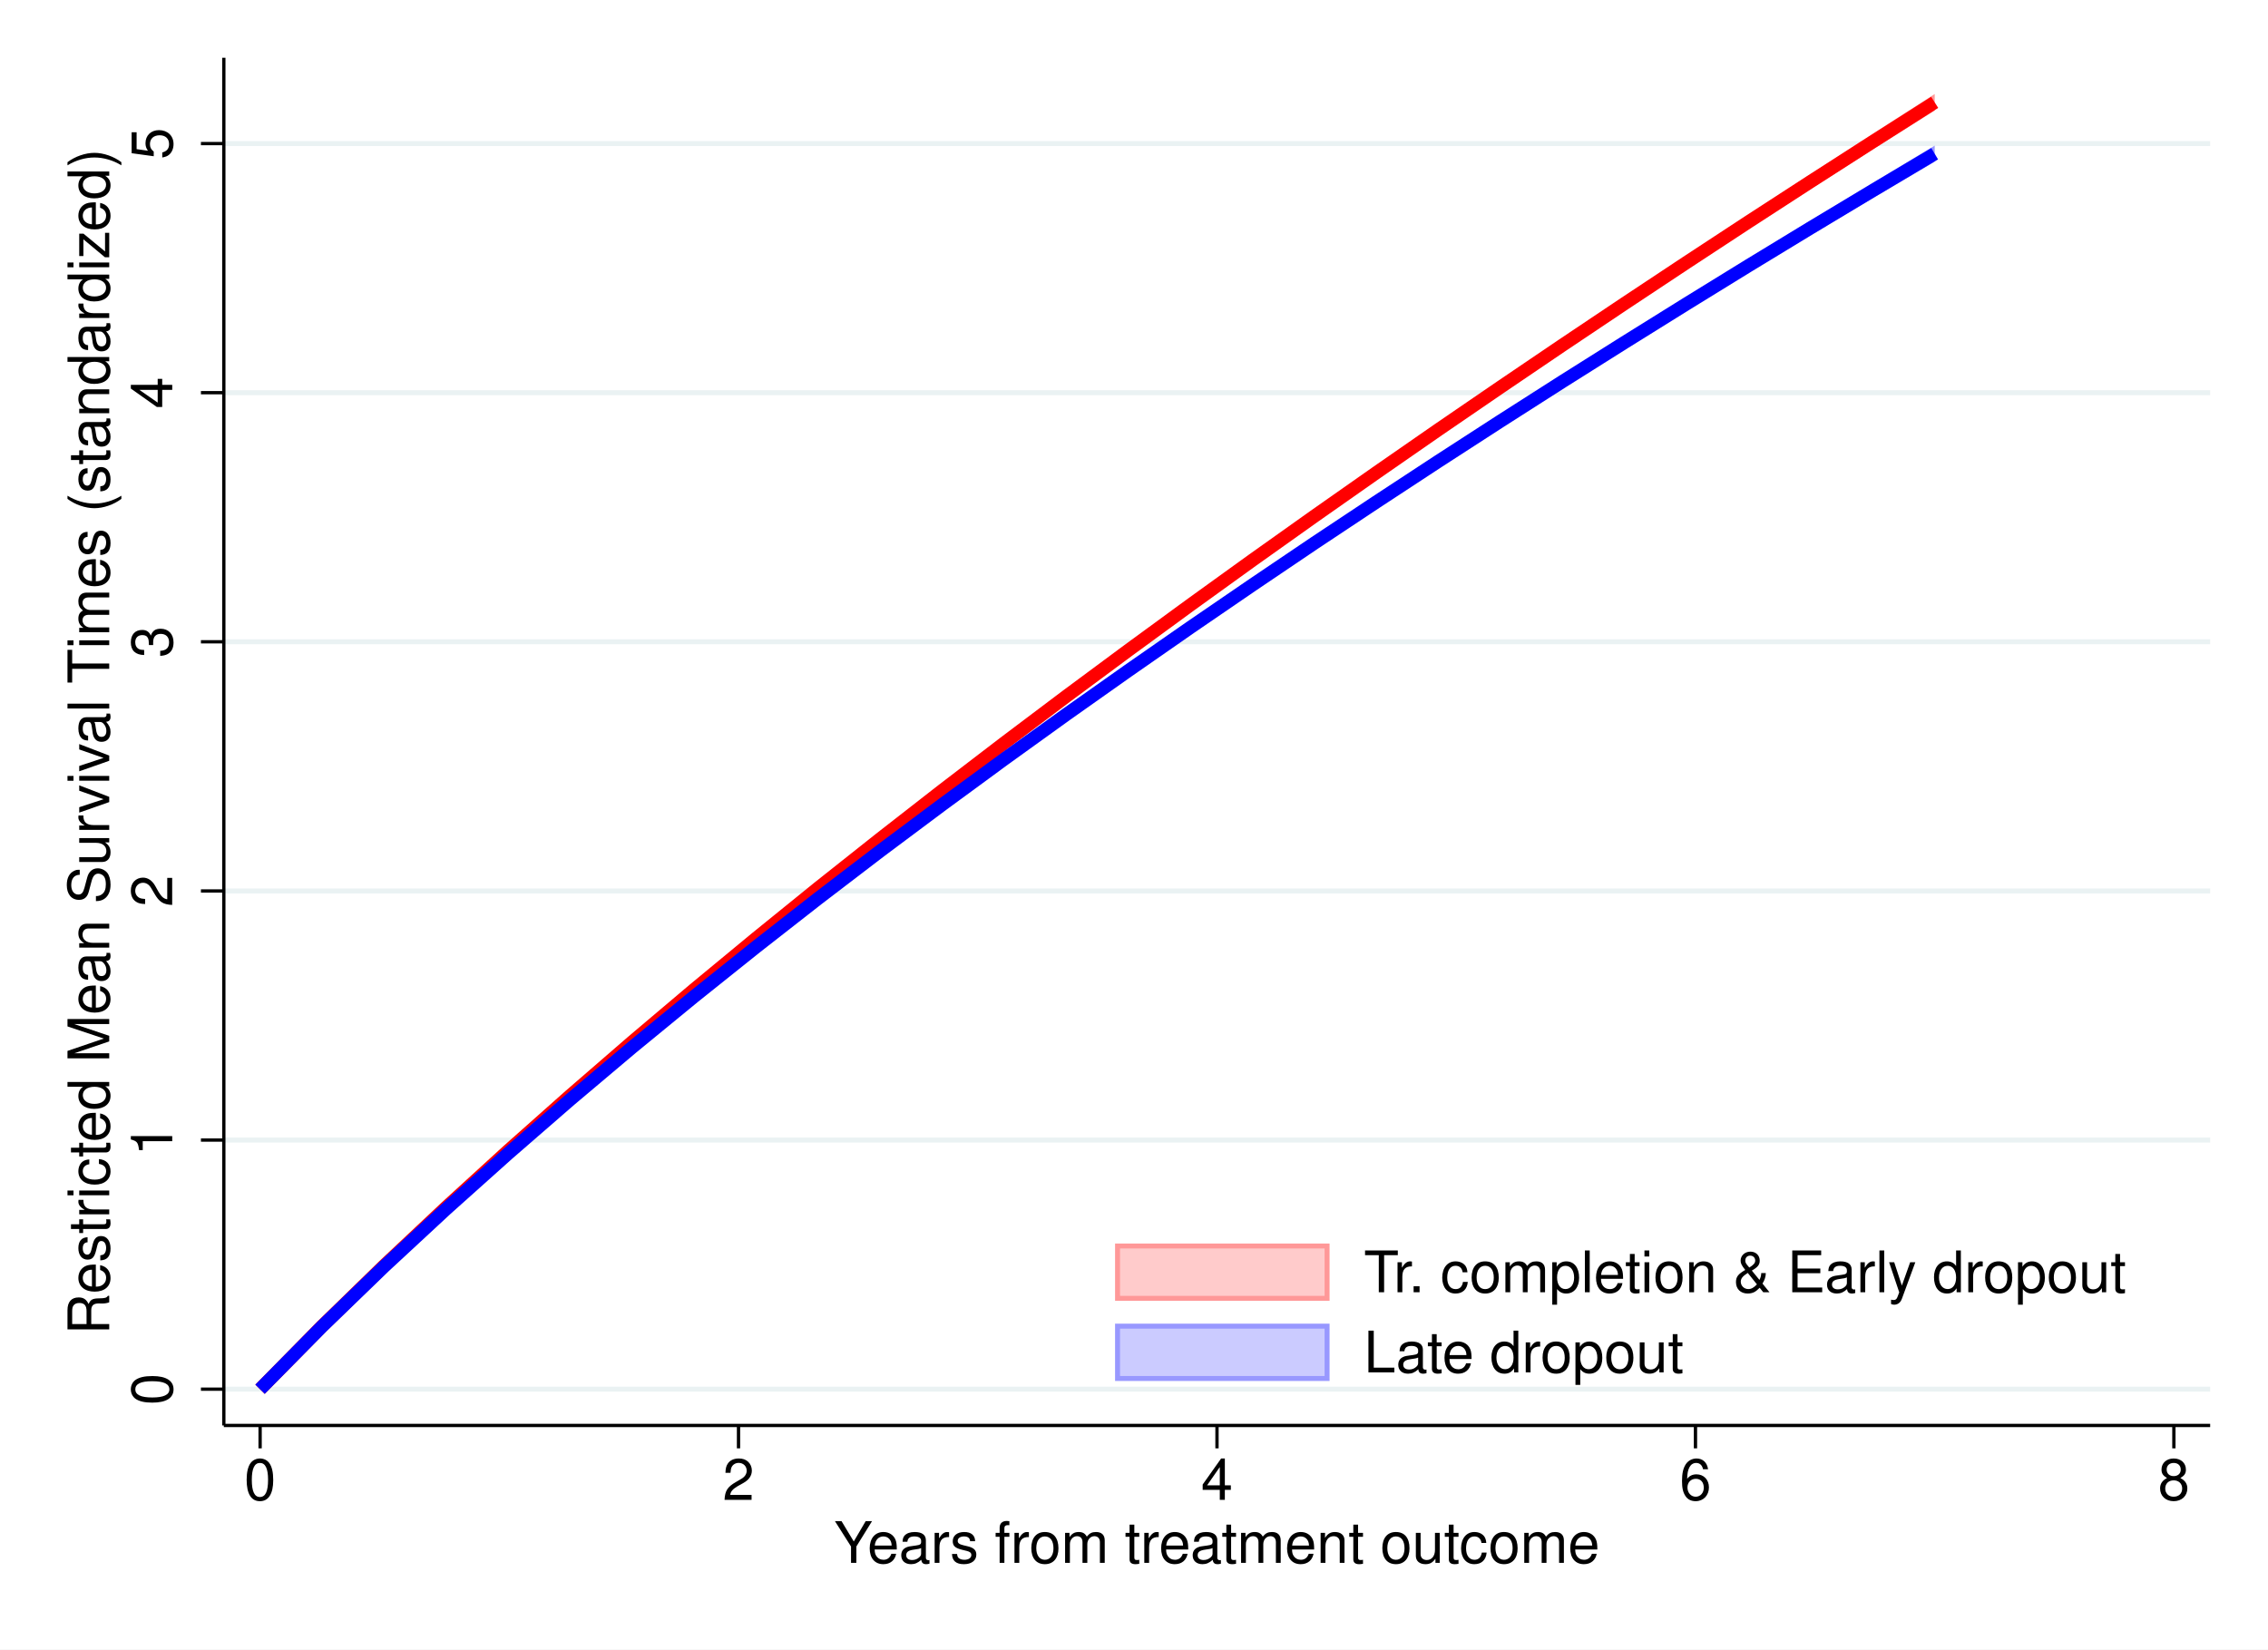
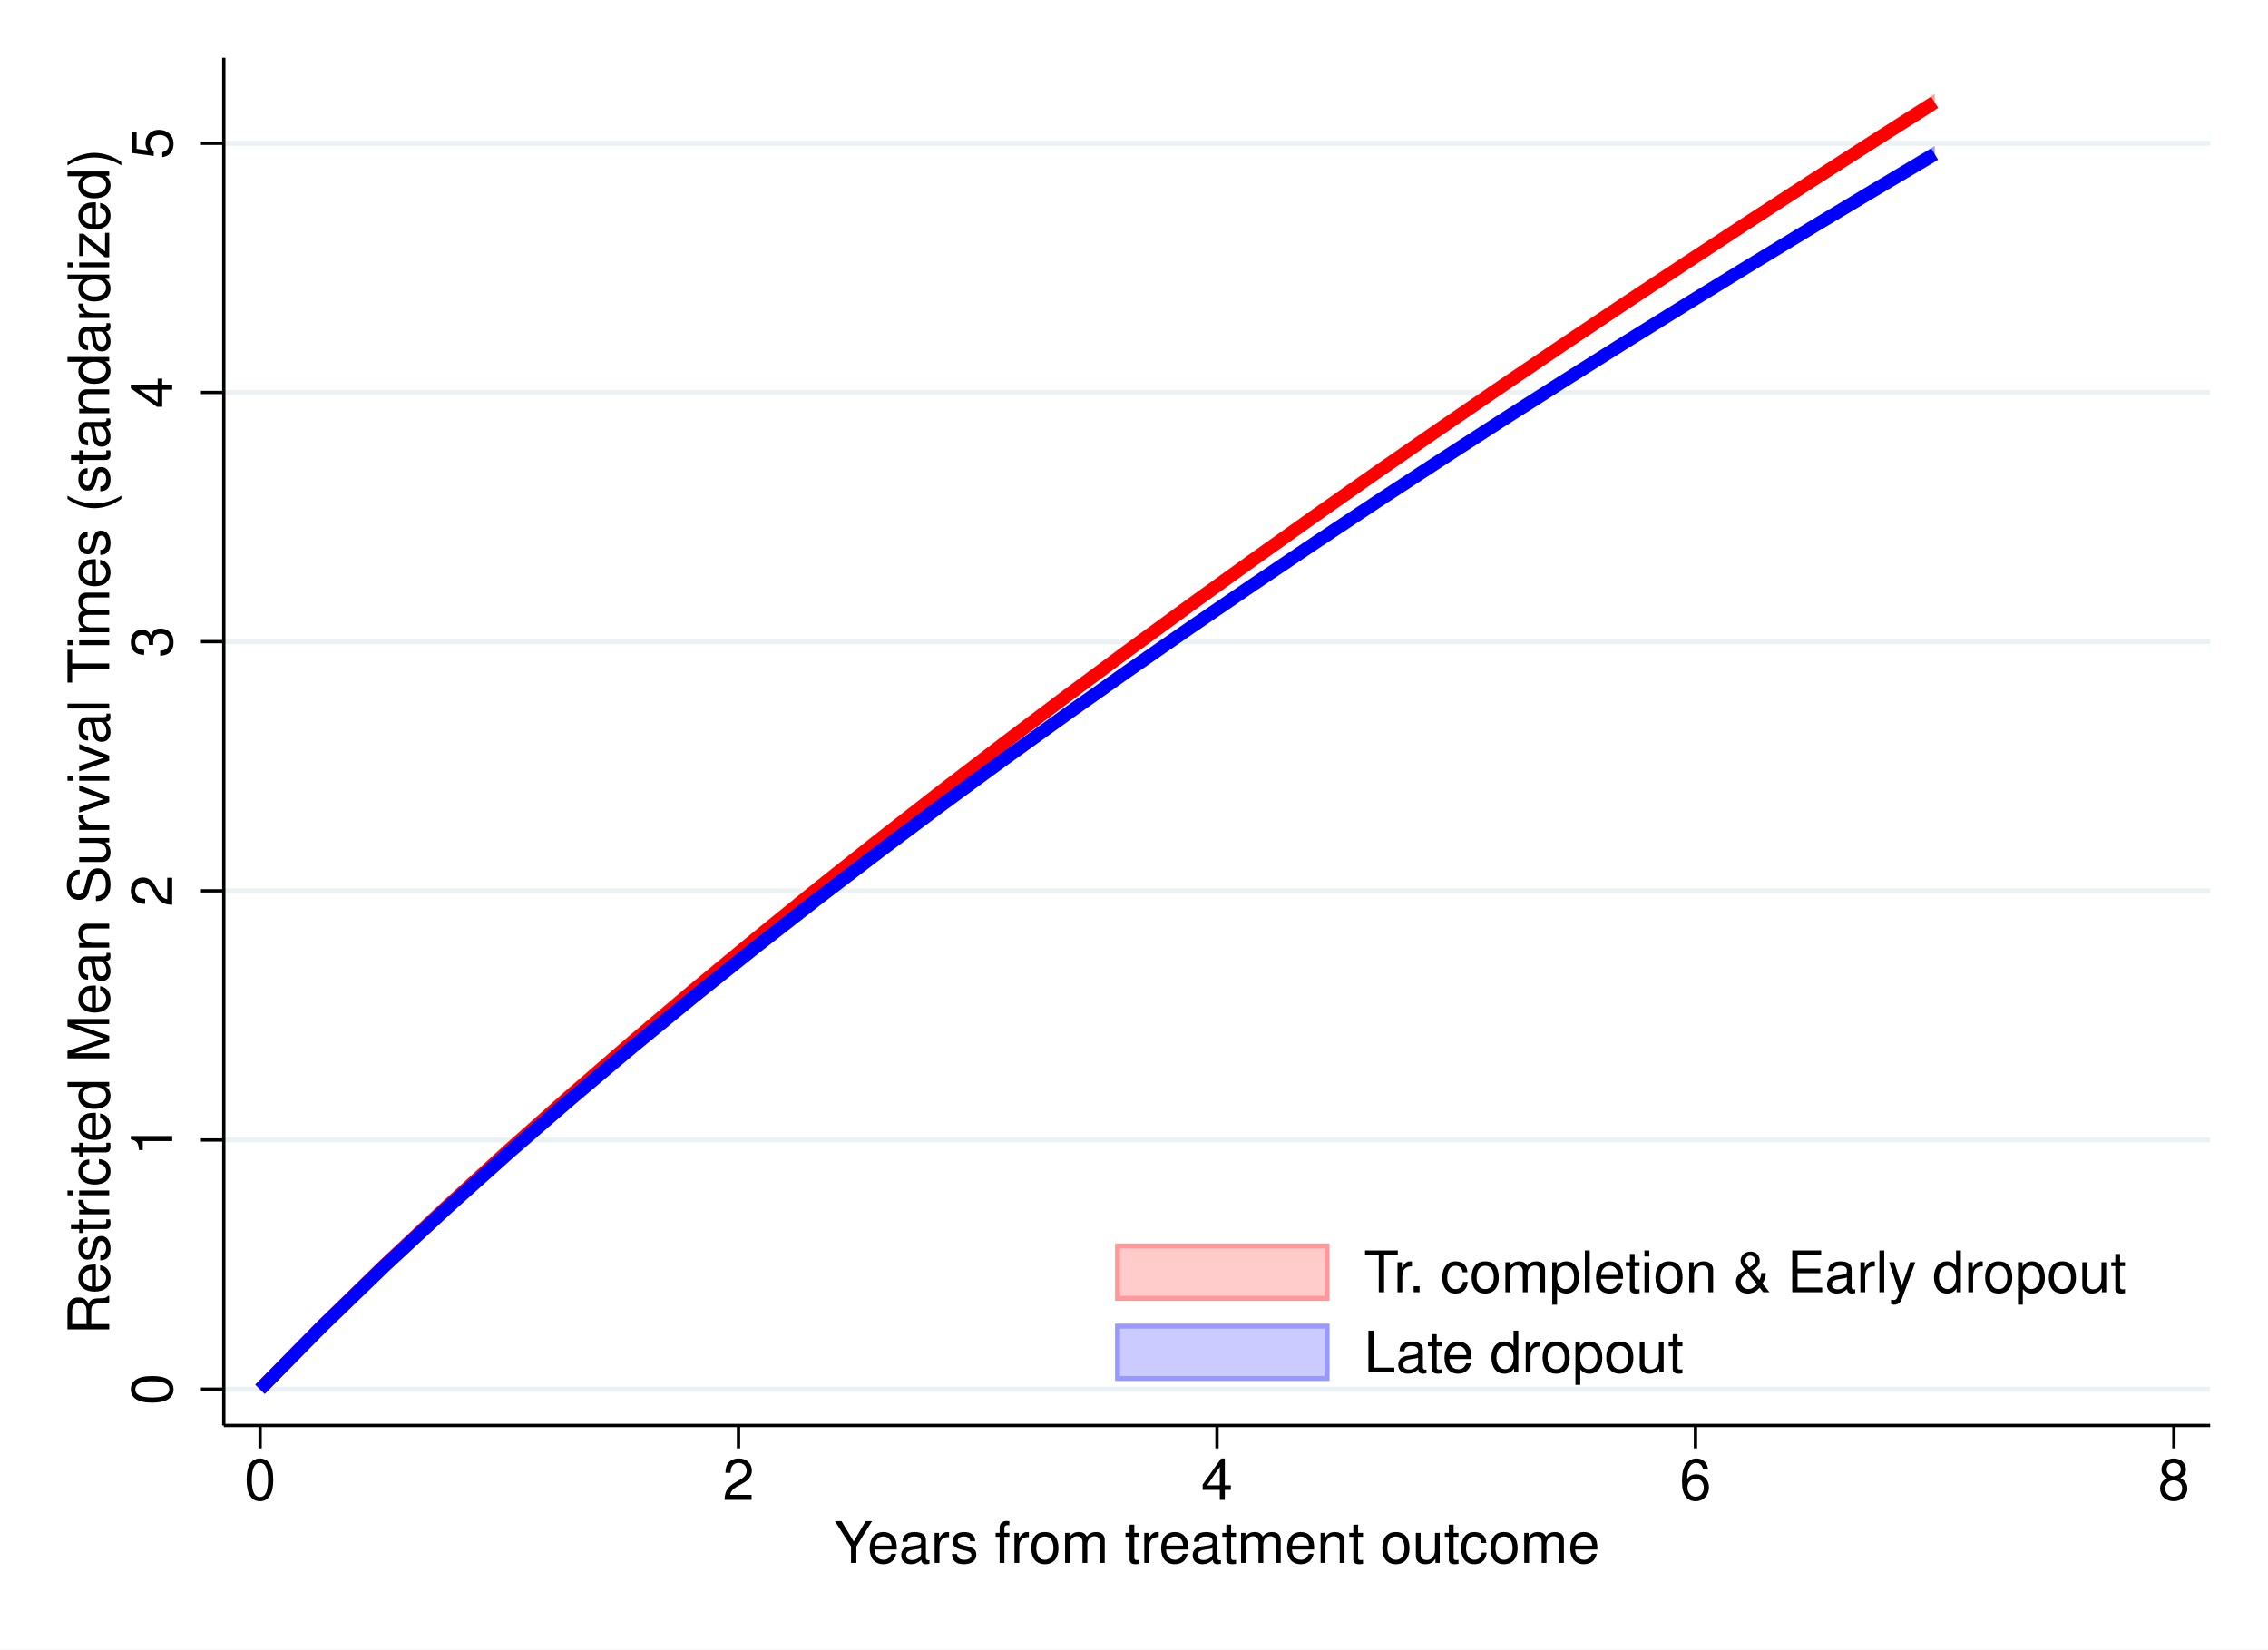
<svg xmlns="http://www.w3.org/2000/svg" xmlns:xlink="http://www.w3.org/1999/xlink" version="1.1" width="5.50in" height="4.00in" viewBox="0 0 3960 2880">
  <rect x="0" y="0" width="3960" height="2880" style="fill:#FFFFFF;stroke:none" />
  <rect x="0.00" y="0.00" width="3959.88" height="2880.00" style="fill:#FFFFFF" />
  <rect x="2.88" y="2.88" width="3954.12" height="2874.24" style="fill:none;stroke:#FFFFFF;stroke-width:5.76" />
  <rect x="390.80" y="100.86" width="3468.22" height="2388.33" style="fill:#FFFFFF" />
  <rect x="393.68" y="103.74" width="3462.46" height="2382.57" style="fill:none;stroke:#FFFFFF;stroke-width:5.76" />
  <line x1="390.80" y1="2425.82" x2="3859.02" y2="2425.82" style="stroke:#EAF2F3;stroke-width:8.64" />
-   <line x1="390.80" y1="1990.83" x2="3859.02" y2="1990.83" style="stroke:#EAF2F3;stroke-width:8.64" />
-   <line x1="390.80" y1="1555.83" x2="3859.02" y2="1555.83" style="stroke:#EAF2F3;stroke-width:8.64" />
-   <line x1="390.80" y1="1120.72" x2="3859.02" y2="1120.72" style="stroke:#EAF2F3;stroke-width:8.64" />
-   <line x1="390.80" y1="685.72" x2="3859.02" y2="685.72" style="stroke:#EAF2F3;stroke-width:8.64" />
-   <line x1="390.80" y1="250.73" x2="3859.02" y2="250.73" style="stroke:#EAF2F3;stroke-width:8.64" />
+   <line x1="390.80" y1="1990.70" x2="3859.02" y2="1990.70" style="stroke:#EAF2F3;stroke-width:8.64" />
+   <line x1="390.80" y1="1555.59" x2="3859.02" y2="1555.59" style="stroke:#EAF2F3;stroke-width:8.64" />
+   <line x1="390.80" y1="1120.47" x2="3859.02" y2="1120.47" style="stroke:#EAF2F3;stroke-width:8.64" />
+   <line x1="390.80" y1="685.35" x2="3859.02" y2="685.35" style="stroke:#EAF2F3;stroke-width:8.64" />
+   <line x1="390.80" y1="250.23" x2="3859.02" y2="250.23" style="stroke:#EAF2F3;stroke-width:8.64" />
  <defs>
-     <path id="path_ZOoEfCKn" d="M562.44 2315.93 L562.44 2315.93 L670.73 2210.62 L779.01 2108.89 L887.29 2010.51 L995.57 1914.72 L1103.85 1821.41 L1212.13 1730.20 L1320.54 1641.10 L1428.82 1553.98 L1537.10 1468.46 L1645.38 1384.56 L1753.66 1302.26 L1861.94 1221.20 L1970.22 1141.38 L2078.51 1062.80 L2186.79 985.33 L2295.07 908.97 L2403.35 833.48 L2511.63 759.11 L2620.03 685.47 L2728.32 612.83 L2836.60 540.93 L2944.88 469.89 L3053.16 399.60 L3161.44 330.05 L3269.72 261.12 L3378.00 193.06 L3378.00 164.22 L3269.72 233.77 L3161.44 304.06 L3053.16 375.10 L2944.88 446.75 L2836.60 519.15 L2728.32 592.41 L2620.03 666.41 L2511.63 741.16 L2403.35 816.90 L2295.07 893.50 L2186.79 971.10 L2078.51 1049.80 L1970.22 1129.50 L1861.94 1210.31 L1753.66 1292.49 L1645.38 1375.90 L1537.10 1460.79 L1428.82 1547.29 L1320.54 1635.41 L1212.13 1725.50 L1103.85 1817.45 L995.57 1911.63 L887.29 2008.28 L779.01 2107.40 L670.73 2209.75 L562.44 2315.68 L562.44 2315.93 Z" stroke-linejoin="round" />
+     <path id="path_UmqjFHIE" d="M562.44 2315.93 L562.44 2315.93 L670.73 2210.49 L779.01 2108.89 L887.29 2010.38 L995.57 1914.60 L1103.85 1821.29 L1212.13 1730.20 L1320.54 1641.10 L1428.82 1553.98 L1537.10 1468.46 L1645.38 1384.56 L1753.66 1302.26 L1861.94 1221.20 L1970.22 1141.38 L2078.51 1062.92 L2186.79 985.45 L2295.07 908.97 L2403.35 833.61 L2511.63 759.11 L2620.03 685.60 L2728.32 612.83 L2836.60 541.05 L2944.88 469.89 L3053.16 399.60 L3161.44 330.05 L3269.72 261.24 L3378.00 193.06 L3378.00 164.22 L3269.72 233.77 L3161.44 304.06 L3053.16 375.10 L2944.88 446.75 L2836.60 519.15 L2728.32 592.41 L2620.03 666.41 L2511.63 741.29 L2403.35 816.90 L2295.07 893.50 L2186.79 971.10 L2078.51 1049.80 L1970.22 1129.50 L1861.94 1210.31 L1753.66 1292.49 L1645.38 1375.90 L1537.10 1460.79 L1428.82 1547.17 L1320.54 1635.41 L1212.13 1725.38 L1103.85 1817.45 L995.57 1911.63 L887.29 2008.15 L779.01 2107.40 L670.73 2209.75 L562.44 2315.56 L562.44 2315.93 Z" stroke-linejoin="round" />
  </defs>
  <defs>
-     <clipPath id="clipPath_kqsMljdQ">
-       <use xlink:href="#path_ZOoEfCKn" />
+     <clipPath id="clipPath_pggeNlGl">
+       <use xlink:href="#path_UmqjFHIE" />
    </clipPath>
  </defs>
-   <use xlink:href="#path_ZOoEfCKn" style="stroke:none;fill:#FF3333;fill-opacity:0.25" />
-   <use xlink:href="#path_ZOoEfCKn" style="fill:none;stroke:#FF0000;stroke-opacity:0.25;stroke-width:17.28" clip-path="url(#clipPath_kqsMljdQ)" />
+   <use xlink:href="#path_UmqjFHIE" style="stroke:none;fill:#FF3333;fill-opacity:0.25" />
+   <use xlink:href="#path_UmqjFHIE" style="fill:none;stroke:#FF0000;stroke-opacity:0.25;stroke-width:17.28" clip-path="url(#clipPath_pggeNlGl)" />
  <defs>
-     <path id="path_UswmdDXR" d="M562.44 2316.30 L562.44 2316.30 L670.73 2211.98 L779.01 2111.86 L887.29 2015.33 L995.57 1921.77 L1103.85 1830.81 L1212.13 1742.45 L1320.54 1656.20 L1428.82 1572.05 L1537.10 1489.87 L1645.38 1409.31 L1753.66 1330.35 L1861.94 1253.01 L1970.22 1176.90 L2078.51 1102.03 L2186.79 1028.52 L2295.07 956.00 L2403.35 884.59 L2511.63 814.18 L2620.03 744.75 L2728.32 676.31 L2836.60 608.62 L2944.88 541.79 L3053.16 475.83 L3161.44 410.62 L3269.72 346.14 L3378.00 282.41 L3378.00 254.31 L3269.72 319.41 L3161.44 385.25 L3053.16 451.70 L2944.88 519.02 L2836.60 587.09 L2728.32 656.02 L2620.03 725.69 L2511.63 796.36 L2403.35 868.01 L2295.07 940.53 L2186.79 1014.16 L2078.51 1088.91 L1970.22 1164.77 L1861.94 1241.99 L1753.66 1320.45 L1645.38 1400.40 L1537.10 1481.95 L1428.82 1565.24 L1320.54 1650.26 L1212.13 1737.50 L1103.85 1826.85 L995.57 1918.56 L887.29 2012.98 L779.01 2110.37 L670.73 2211.11 L562.44 2316.05 L562.44 2316.30 Z" stroke-linejoin="round" />
+     <path id="path_RxUqkfRB" d="M562.44 2316.30 L562.44 2316.30 L670.73 2211.98 L779.01 2111.86 L887.29 2015.21 L995.57 1921.65 L1103.85 1830.81 L1212.13 1742.33 L1320.54 1656.20 L1428.82 1572.05 L1537.10 1489.87 L1645.38 1409.43 L1753.66 1330.48 L1861.94 1253.13 L1970.22 1177.02 L2078.51 1102.28 L2186.79 1028.77 L2295.07 956.25 L2403.35 884.96 L2511.63 814.55 L2620.03 745.12 L2728.32 676.69 L2836.60 609.12 L2944.88 542.29 L3053.16 476.33 L3161.44 411.23 L3269.72 346.76 L3378.00 283.15 L3378.00 254.93 L3269.72 319.90 L3161.44 385.74 L3053.16 452.20 L2944.88 519.52 L2836.60 587.58 L2728.32 656.39 L2620.03 726.06 L2511.63 796.73 L2403.35 868.26 L2295.07 940.78 L2186.79 1014.41 L2078.51 1089.16 L1970.22 1165.02 L1861.94 1242.12 L1753.66 1320.58 L1645.38 1400.52 L1537.10 1481.95 L1428.82 1565.24 L1320.54 1650.26 L1212.13 1737.38 L1103.85 1826.73 L995.57 1918.56 L887.29 2012.98 L779.01 2110.25 L670.73 2211.11 L562.44 2316.05 L562.44 2316.30 Z" stroke-linejoin="round" />
  </defs>
  <defs>
-     <clipPath id="clipPath_yUOLVpNg">
-       <use xlink:href="#path_UswmdDXR" />
+     <clipPath id="clipPath_AGqZQMWf">
+       <use xlink:href="#path_RxUqkfRB" />
    </clipPath>
  </defs>
-   <use xlink:href="#path_UswmdDXR" style="stroke:none;fill:#3333FF;fill-opacity:0.25" />
-   <use xlink:href="#path_UswmdDXR" style="fill:none;stroke:#0000FF;stroke-opacity:0.25;stroke-width:17.28" clip-path="url(#clipPath_yUOLVpNg)" />
-   <path d=" M454.04 2425.95 L562.32 2315.81 L670.60 2210.24 L779.01 2108.27 L887.29 2009.39 L995.57 1913.23 L1103.85 1819.43 L1212.13 1727.85 L1320.41 1638.38 L1428.69 1550.64 L1536.97 1464.75 L1645.26 1380.35 L1753.54 1297.44 L1861.82 1215.88 L1970.22 1135.57 L2078.51 1056.36 L2186.79 978.27 L2295.07 901.30 L2403.35 825.31 L2511.63 750.20 L2619.91 676.07 L2728.19 602.68 L2836.47 530.16 L2944.76 458.38 L3053.04 387.35 L3161.32 317.18 L3269.72 247.63 L3378.00 178.70" stroke-linejoin="round" style="fill:none;stroke:#FF0000;stroke-width:23.04" />
-   <path d=" M454.04 2425.95 L562.32 2316.30 L670.60 2211.61 L779.01 2111.12 L887.29 2014.22 L995.57 1920.17 L1103.85 1828.83 L1212.13 1739.98 L1320.41 1653.35 L1428.69 1568.70 L1536.97 1485.91 L1645.26 1404.98 L1753.54 1325.53 L1861.82 1247.56 L1970.22 1170.96 L2078.51 1095.59 L2186.79 1021.46 L2295.07 948.33 L2403.35 876.42 L2511.63 805.39 L2619.91 735.35 L2728.19 666.17 L2836.47 597.98 L2944.76 530.53 L3053.04 463.83 L3161.32 397.99 L3269.72 332.90 L3378.00 268.42" stroke-linejoin="round" style="fill:none;stroke:#0000FF;stroke-width:23.04" />
+   <use xlink:href="#path_RxUqkfRB" style="stroke:none;fill:#3333FF;fill-opacity:0.25" />
+   <use xlink:href="#path_RxUqkfRB" style="fill:none;stroke:#0000FF;stroke-opacity:0.25;stroke-width:17.28" clip-path="url(#clipPath_AGqZQMWf)" />
+   <path d=" M454.04 2425.95 L562.32 2315.81 L670.60 2210.12 L779.01 2108.27 L887.29 2009.39 L995.57 1913.23 L1103.85 1819.43 L1212.13 1727.85 L1320.41 1638.38 L1428.69 1550.64 L1536.97 1464.75 L1645.26 1380.35 L1753.54 1297.44 L1861.82 1215.88 L1970.22 1135.57 L2078.51 1056.36 L2186.79 978.40 L2295.07 901.42 L2403.35 825.31 L2511.63 750.32 L2619.91 676.07 L2728.19 602.68 L2836.47 530.16 L2944.76 458.51 L3053.04 387.47 L3161.32 317.18 L3269.72 247.63 L3378.00 178.70" stroke-linejoin="round" style="fill:none;stroke:#FF0000;stroke-width:23.04" />
+   <path d=" M454.04 2425.95 L562.32 2316.18 L670.60 2211.61 L779.01 2111.12 L887.29 2014.09 L995.57 1920.17 L1103.85 1828.83 L1212.13 1739.98 L1320.41 1653.35 L1428.69 1568.70 L1536.97 1486.04 L1645.26 1404.98 L1753.54 1325.65 L1861.82 1247.69 L1970.22 1171.08 L2078.51 1095.84 L2186.79 1021.71 L2295.07 948.70 L2403.35 876.67 L2511.63 805.76 L2619.91 735.72 L2728.19 666.66 L2836.47 598.35 L2944.76 531.03 L3053.04 464.45 L3161.32 398.61 L3269.72 333.52 L3378.00 269.04" stroke-linejoin="round" style="fill:none;stroke:#0000FF;stroke-width:23.04" />
  <line x1="390.80" y1="2489.19" x2="390.80" y2="100.86" style="stroke:#000000;stroke-width:5.76" />
  <line x1="390.80" y1="2425.82" x2="350.83" y2="2425.82" style="stroke:#000000;stroke-width:5.76" />
  <text x="300.72" y="2425.82" style="font-family:'Helvetica';font-size:99.99px;fill:#000000" transform="rotate(-90 300.72,2425.82)" text-anchor="middle">0</text>
-   <line x1="390.80" y1="1990.83" x2="350.83" y2="1990.83" style="stroke:#000000;stroke-width:5.76" />
-   <text x="300.72" y="1990.83" style="font-family:'Helvetica';font-size:99.99px;fill:#000000" transform="rotate(-90 300.72,1990.83)" text-anchor="middle">1</text>
-   <line x1="390.80" y1="1555.83" x2="350.83" y2="1555.83" style="stroke:#000000;stroke-width:5.76" />
-   <text x="300.72" y="1555.83" style="font-family:'Helvetica';font-size:99.99px;fill:#000000" transform="rotate(-90 300.72,1555.83)" text-anchor="middle">2</text>
-   <line x1="390.80" y1="1120.72" x2="350.83" y2="1120.72" style="stroke:#000000;stroke-width:5.76" />
-   <text x="300.72" y="1120.72" style="font-family:'Helvetica';font-size:99.99px;fill:#000000" transform="rotate(-90 300.72,1120.72)" text-anchor="middle">3</text>
-   <line x1="390.80" y1="685.72" x2="350.83" y2="685.72" style="stroke:#000000;stroke-width:5.76" />
-   <text x="300.72" y="685.72" style="font-family:'Helvetica';font-size:99.99px;fill:#000000" transform="rotate(-90 300.72,685.72)" text-anchor="middle">4</text>
-   <line x1="390.80" y1="250.73" x2="350.83" y2="250.73" style="stroke:#000000;stroke-width:5.76" />
-   <text x="300.72" y="250.73" style="font-family:'Helvetica';font-size:99.99px;fill:#000000" transform="rotate(-90 300.72,250.73)" text-anchor="middle">5</text>
+   <line x1="390.80" y1="1990.70" x2="350.83" y2="1990.70" style="stroke:#000000;stroke-width:5.76" />
+   <text x="300.72" y="1990.70" style="font-family:'Helvetica';font-size:99.99px;fill:#000000" transform="rotate(-90 300.72,1990.70)" text-anchor="middle">1</text>
+   <line x1="390.80" y1="1555.59" x2="350.83" y2="1555.59" style="stroke:#000000;stroke-width:5.76" />
+   <text x="300.72" y="1555.59" style="font-family:'Helvetica';font-size:99.99px;fill:#000000" transform="rotate(-90 300.72,1555.59)" text-anchor="middle">2</text>
+   <line x1="390.80" y1="1120.47" x2="350.83" y2="1120.47" style="stroke:#000000;stroke-width:5.76" />
+   <text x="300.72" y="1120.47" style="font-family:'Helvetica';font-size:99.99px;fill:#000000" transform="rotate(-90 300.72,1120.47)" text-anchor="middle">3</text>
+   <line x1="390.80" y1="685.35" x2="350.83" y2="685.35" style="stroke:#000000;stroke-width:5.76" />
+   <text x="300.72" y="685.35" style="font-family:'Helvetica';font-size:99.99px;fill:#000000" transform="rotate(-90 300.72,685.35)" text-anchor="middle">4</text>
+   <line x1="390.80" y1="250.23" x2="350.83" y2="250.23" style="stroke:#000000;stroke-width:5.76" />
+   <text x="300.72" y="250.23" style="font-family:'Helvetica';font-size:99.99px;fill:#000000" transform="rotate(-90 300.72,250.23)" text-anchor="middle">5</text>
  <text x="190.71" y="1294.96" style="font-family:'Helvetica';font-size:99.99px;fill:#000000" transform="rotate(-90 190.71,1294.96)" text-anchor="middle">Restricted Mean Survival Times (standardized)</text>
  <line x1="390.80" y1="2489.19" x2="3859.02" y2="2489.19" style="stroke:#000000;stroke-width:5.76" />
  <line x1="454.16" y1="2489.19" x2="454.16" y2="2529.16" style="stroke:#000000;stroke-width:5.76" />
  <text x="454.16" y="2619.14" style="font-family:'Helvetica';font-size:99.99px;fill:#000000" text-anchor="middle">0</text>
  <line x1="1289.47" y1="2489.19" x2="1289.47" y2="2529.16" style="stroke:#000000;stroke-width:5.76" />
  <text x="1289.47" y="2619.14" style="font-family:'Helvetica';font-size:99.99px;fill:#000000" text-anchor="middle">2</text>
  <line x1="2124.91" y1="2489.19" x2="2124.91" y2="2529.16" style="stroke:#000000;stroke-width:5.76" />
  <text x="2124.91" y="2619.14" style="font-family:'Helvetica';font-size:99.99px;fill:#000000" text-anchor="middle">4</text>
  <line x1="2960.35" y1="2489.19" x2="2960.35" y2="2529.16" style="stroke:#000000;stroke-width:5.76" />
  <text x="2960.35" y="2619.14" style="font-family:'Helvetica';font-size:99.99px;fill:#000000" text-anchor="middle">6</text>
  <line x1="3795.66" y1="2489.19" x2="3795.66" y2="2529.16" style="stroke:#000000;stroke-width:5.76" />
  <text x="3795.66" y="2619.14" style="font-family:'Helvetica';font-size:99.99px;fill:#000000" text-anchor="middle">8</text>
  <text x="2124.91" y="2729.16" style="font-family:'Helvetica';font-size:99.99px;fill:#000000" text-anchor="middle">Years from treatment outcome</text>
  <rect x="1946.96" y="2171.51" width="374.47" height="99.99" style="fill:#FF3333;fill-opacity:0.25" />
  <rect x="1951.28" y="2175.83" width="365.83" height="91.35" style="fill:none;stroke:#FF0000;stroke-opacity:0.25;stroke-width:8.64" />
  <rect x="1946.96" y="2311.47" width="374.47" height="99.99" style="fill:#3333FF;fill-opacity:0.25" />
  <rect x="1951.28" y="2315.79" width="365.83" height="91.35" style="fill:none;stroke:#0000FF;stroke-opacity:0.25;stroke-width:8.64" />
  <text x="2381.32" y="2256.53" style="font-family:'Helvetica';font-size:99.99px;fill:#000000">Tr. completion &amp; Early dropout</text>
  <text x="2381.32" y="2396.50" style="font-family:'Helvetica';font-size:99.99px;fill:#000000">Late dropout</text>
</svg>
